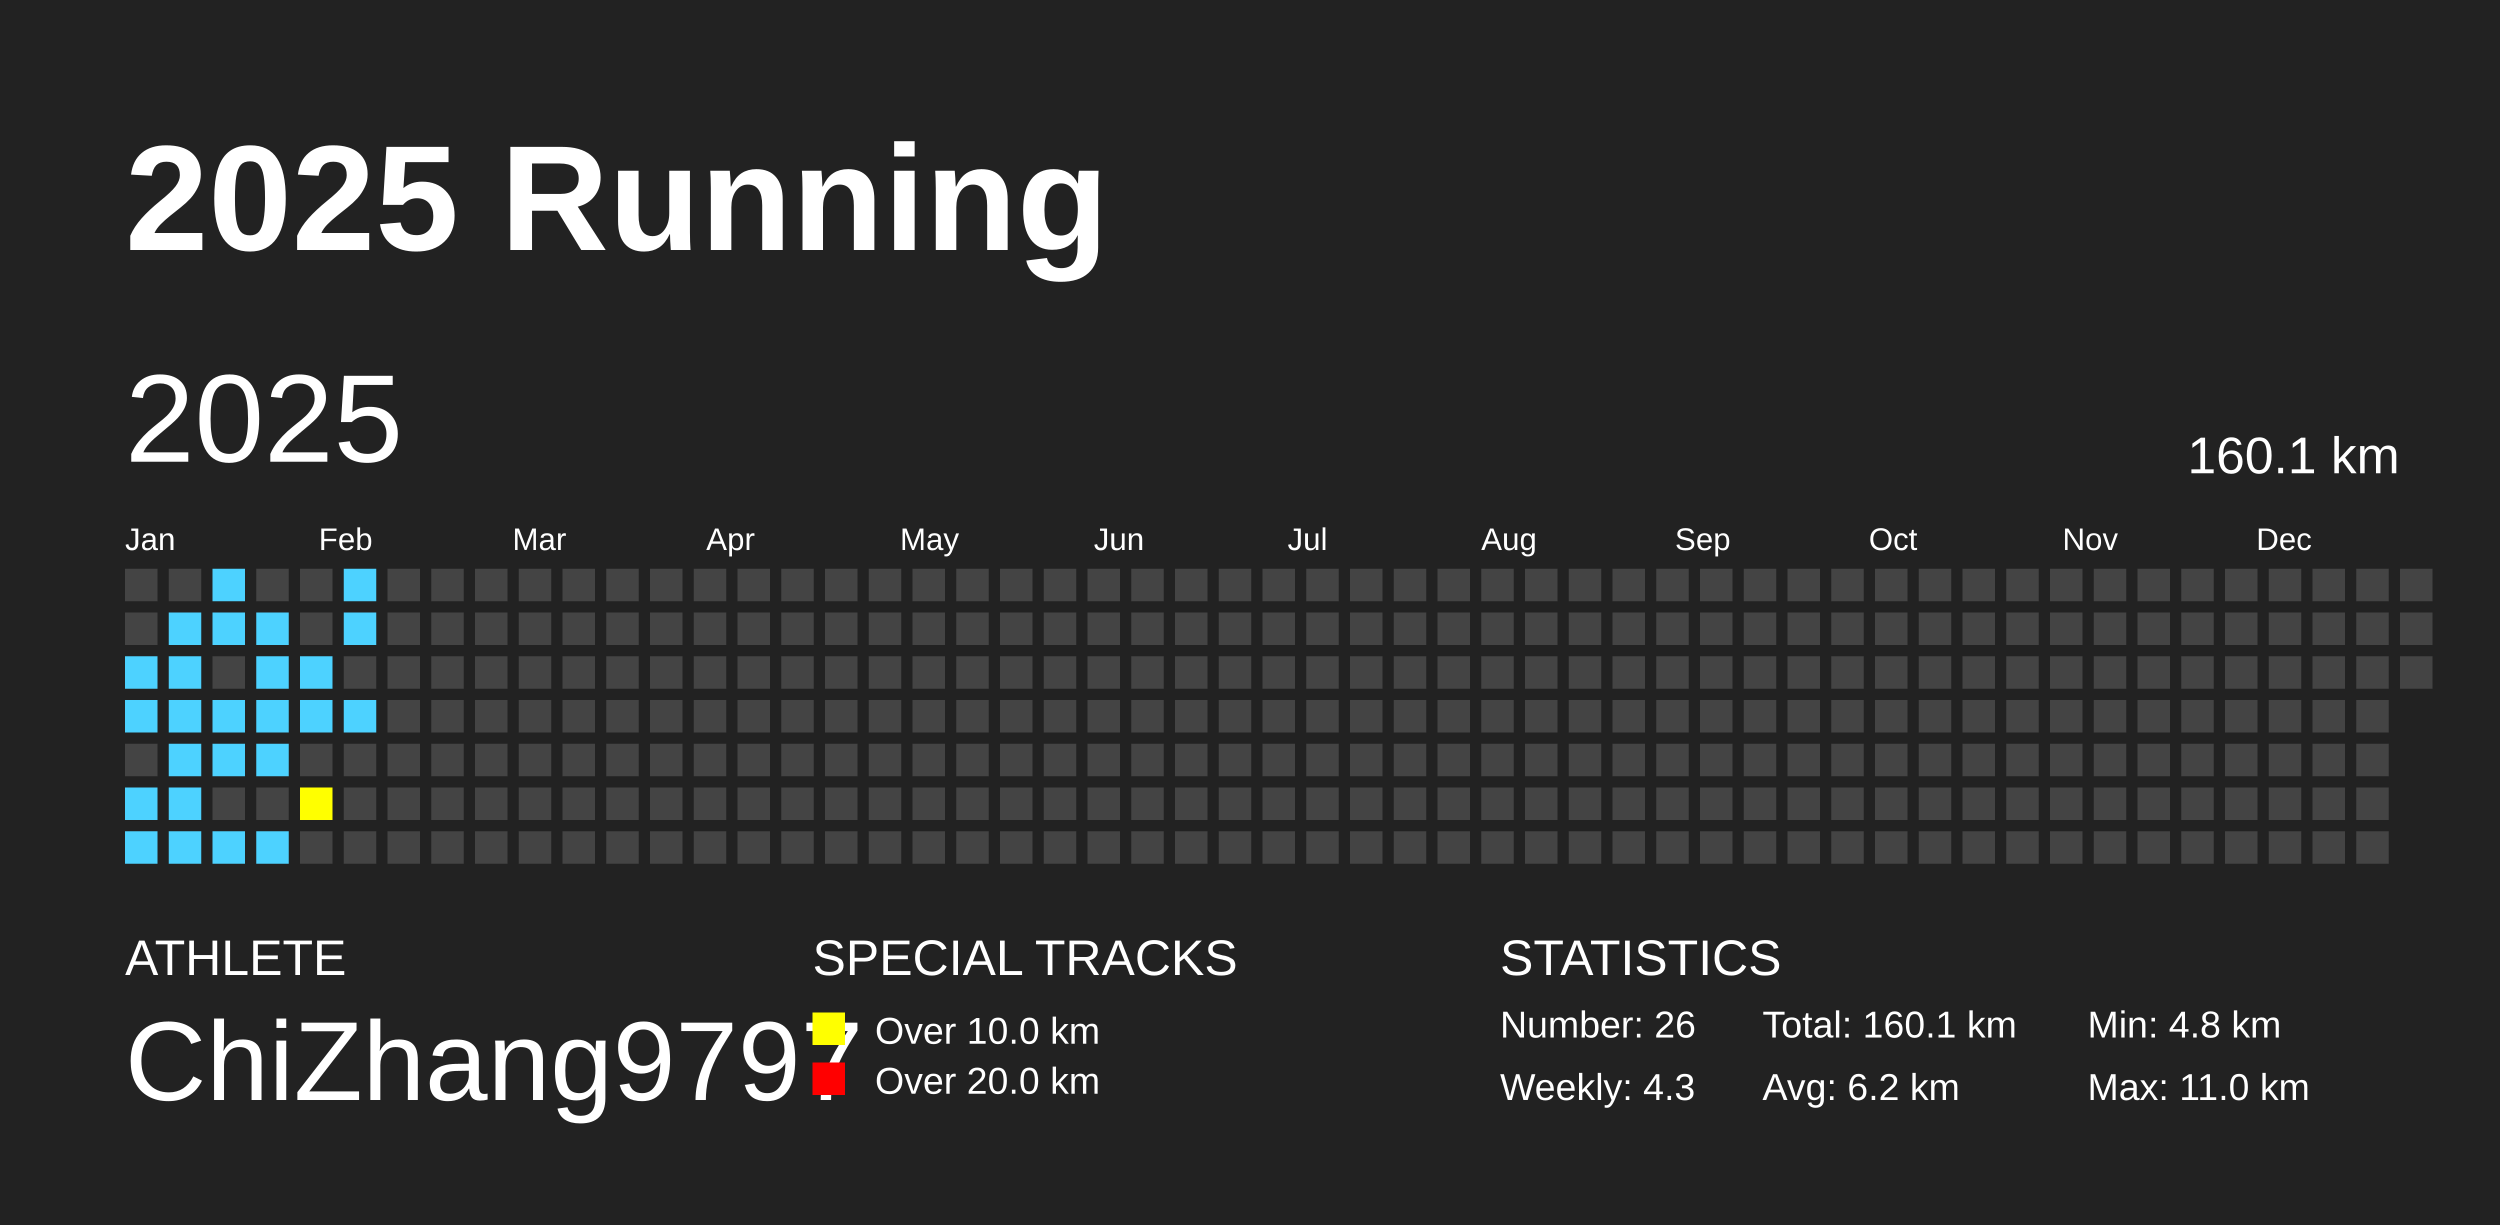
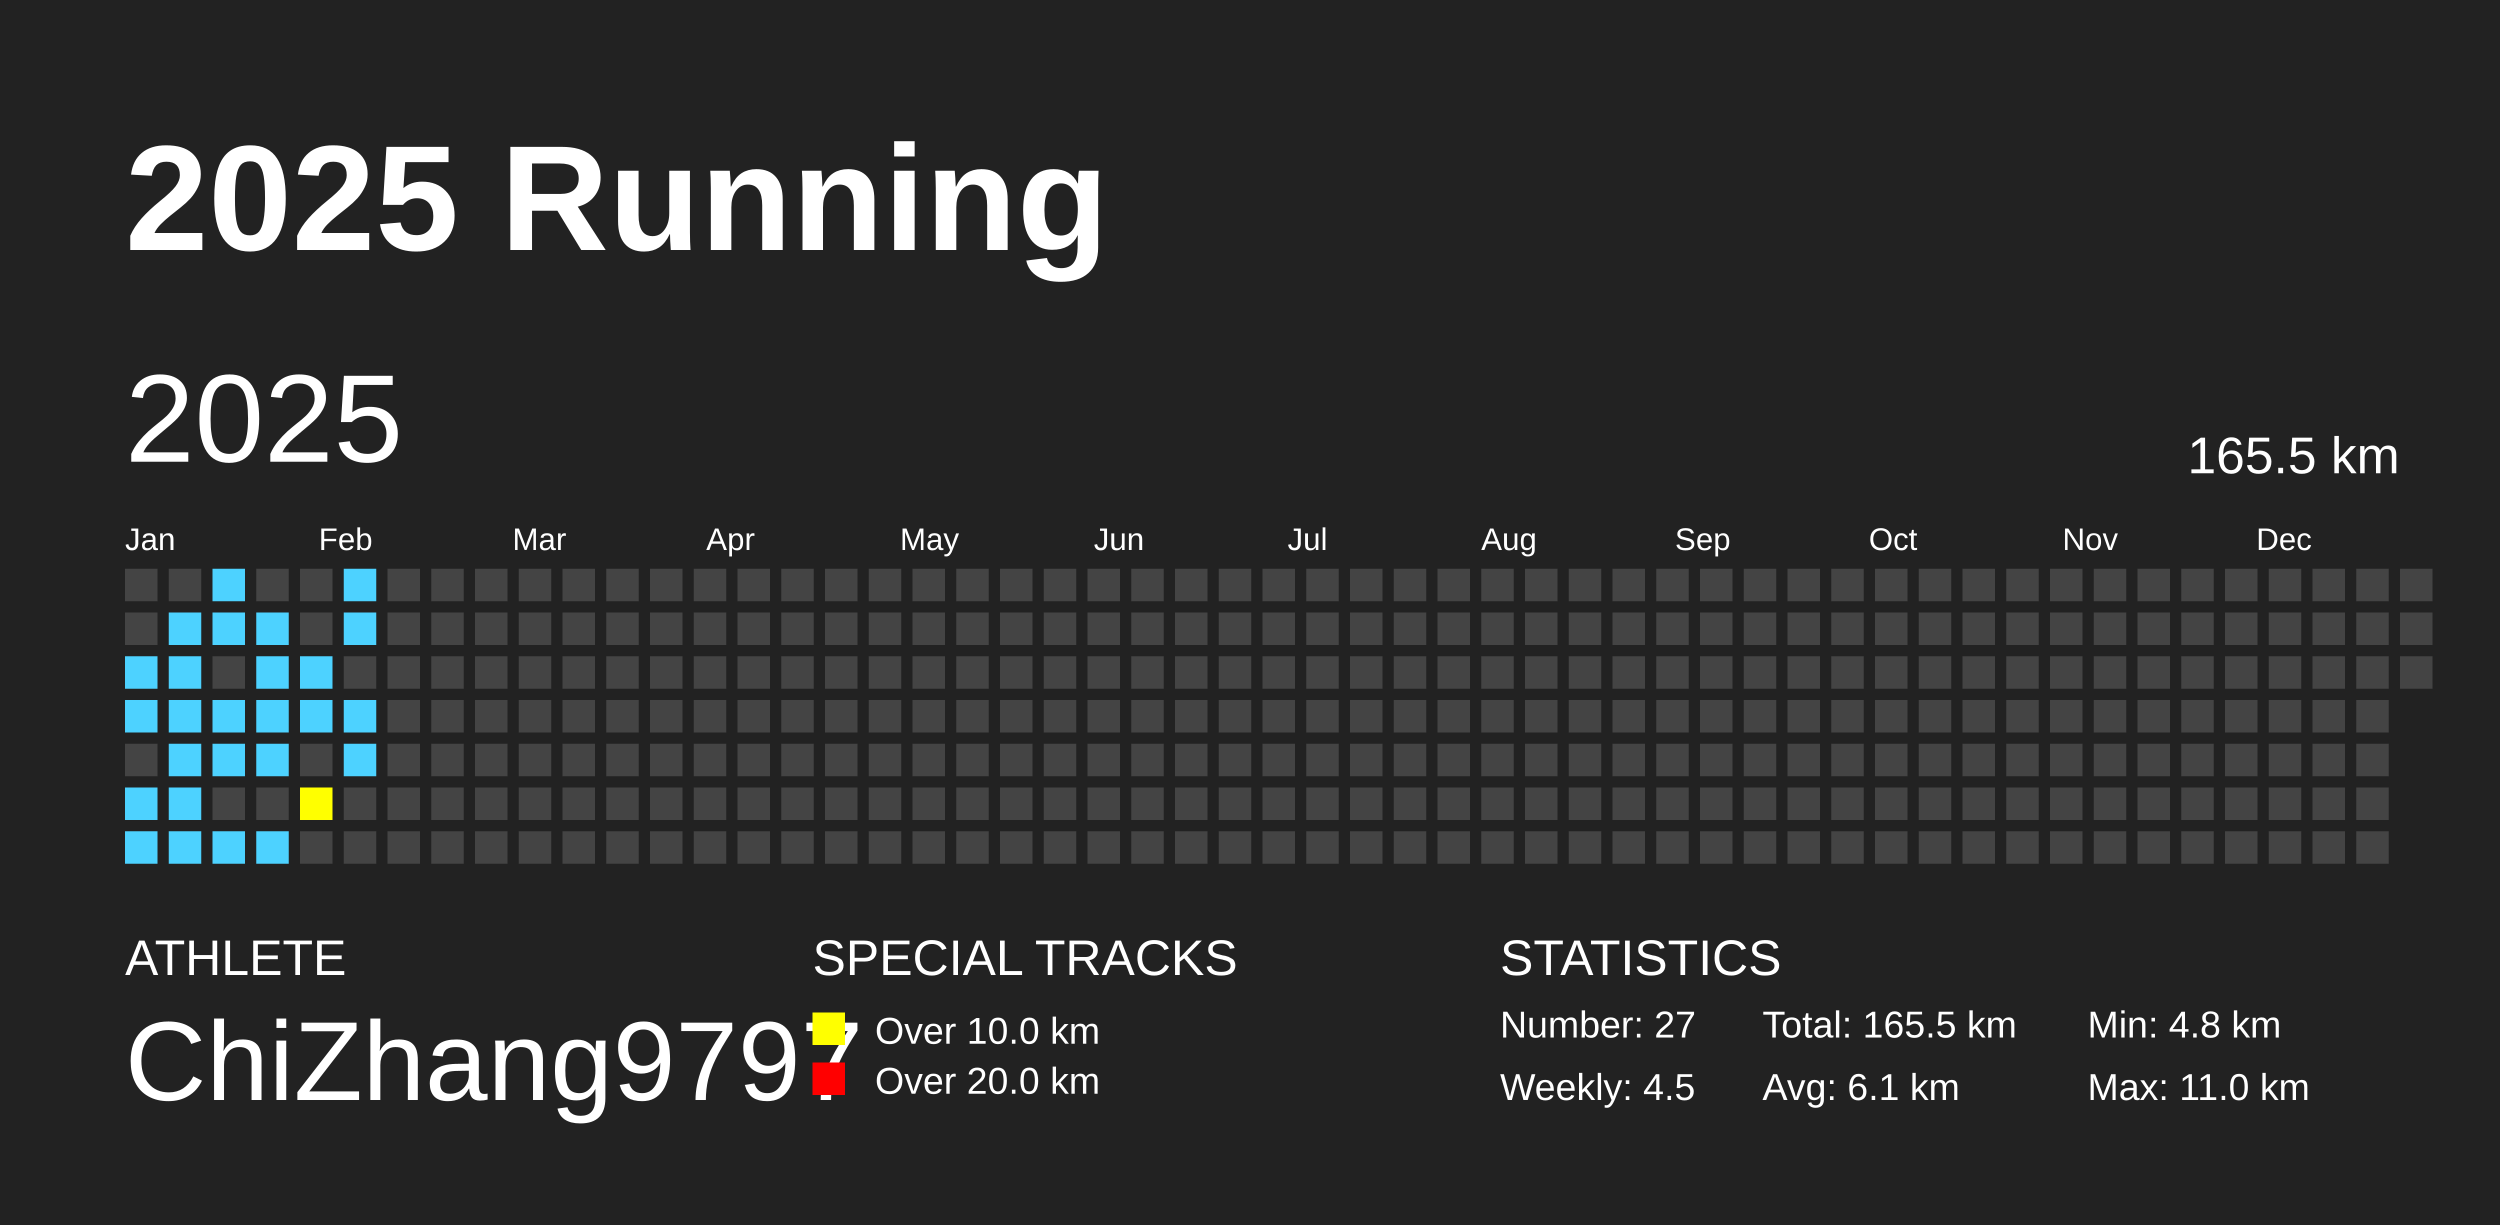
<svg xmlns="http://www.w3.org/2000/svg" baseProfile="full" height="98mm" version="1.1" viewBox="0,0,200,98" width="200mm">
  <defs />
  <rect fill="#222222" height="98" width="200" x="0" y="0" />
  <text fill="#FFFFFF" style="font-size:12px; font-family:Arial; font-weight:bold;" x="10" y="20">2025 Running</text>
  <text fill="#FFFFFF" style="font-size:4px; font-family:Arial" x="10" y="78">ATHLETE</text>
  <text fill="#FFFFFF" style="font-size:9px; font-family:Arial" x="10" y="88">ChiZhang9797</text>
  <text fill="#FFFFFF" style="font-size:4px; font-family:Arial" x="65" y="78">SPECIAL TRACKS</text>
  <rect fill="yellow" height="2.6" width="2.6" x="65" y="81" />
  <text fill="#FFFFFF" style="font-size:3px; font-family:Arial" x="70" y="83.5">Over 10.0 km</text>
  <rect fill="red" height="2.6" width="2.6" x="65" y="85" />
  <text fill="#FFFFFF" style="font-size:3px; font-family:Arial" x="70" y="87.5">Over 20.0 km</text>
  <text fill="#FFFFFF" style="font-size:4px; font-family:Arial" x="120" y="78">STATISTICS</text>
-   <text fill="#FFFFFF" style="font-size:3px; font-family:Arial" x="120" y="83">Number: 26</text>
-   <text fill="#FFFFFF" style="font-size:3px; font-family:Arial" x="120" y="88">Weekly: 4.3</text>
-   <text fill="#FFFFFF" style="font-size:3px; font-family:Arial" x="141" y="83">Total: 160.1 km</text>
-   <text fill="#FFFFFF" style="font-size:3px; font-family:Arial" x="141" y="88">Avg: 6.2 km</text>
+   <text fill="#FFFFFF" style="font-size:3px; font-family:Arial" x="120" y="83">Number: 27</text>
+   <text fill="#FFFFFF" style="font-size:3px; font-family:Arial" x="120" y="88">Weekly: 4.5</text>
+   <text fill="#FFFFFF" style="font-size:3px; font-family:Arial" x="141" y="83">Total: 165.5 km</text>
+   <text fill="#FFFFFF" style="font-size:3px; font-family:Arial" x="141" y="88">Avg: 6.1 km</text>
  <text fill="#FFFFFF" style="font-size:3px; font-family:Arial" x="167" y="83">Min: 4.8 km</text>
  <text fill="#FFFFFF" style="font-size:3px; font-family:Arial" x="167" y="88">Max: 11.0 km</text>
  <text dominant-baseline="hanging" fill="#FFFFFF" style="font-size:10.0px; font-family:Arial;" x="10" y="30">2025</text>
-   <text dominant-baseline="hanging" fill="#FFFFFF" style="font-size:4.125px; font-family:Arial;" x="175" y="35">160.1 km</text>
+   <text dominant-baseline="hanging" fill="#FFFFFF" style="font-size:4.125px; font-family:Arial;" x="175" y="35">165.5 km</text>
  <text fill="#FFFFFF" style="font-size:2.5px; font-family:Arial" x="10.0" y="44">Jan</text>
  <text fill="#FFFFFF" style="font-size:2.5px; font-family:Arial" x="25.5" y="44">Feb</text>
  <text fill="#FFFFFF" style="font-size:2.5px; font-family:Arial" x="41.0" y="44">Mar</text>
  <text fill="#FFFFFF" style="font-size:2.5px; font-family:Arial" x="56.5" y="44">Apr</text>
  <text fill="#FFFFFF" style="font-size:2.5px; font-family:Arial" x="72.0" y="44">May</text>
  <text fill="#FFFFFF" style="font-size:2.5px; font-family:Arial" x="87.5" y="44">Jun</text>
  <text fill="#FFFFFF" style="font-size:2.5px; font-family:Arial" x="103.0" y="44">Jul</text>
  <text fill="#FFFFFF" style="font-size:2.5px; font-family:Arial" x="118.5" y="44">Aug</text>
  <text fill="#FFFFFF" style="font-size:2.5px; font-family:Arial" x="134.0" y="44">Sep</text>
  <text fill="#FFFFFF" style="font-size:2.5px; font-family:Arial" x="149.5" y="44">Oct</text>
  <text fill="#FFFFFF" style="font-size:2.5px; font-family:Arial" x="165.0" y="44">Nov</text>
  <text fill="#FFFFFF" style="font-size:2.5px; font-family:Arial" x="180.5" y="44">Dec</text>
  <rect fill="#444444" height="2.6" width="2.6" x="10.0" y="45.5" />
  <rect fill="#444444" height="2.6" width="2.6" x="10.0" y="49.0" />
  <rect fill="#4DD2FF" height="2.6" width="2.6" x="10.0" y="52.5" />
  <rect fill="#4DD2FF" height="2.6" width="2.6" x="10.0" y="56.0" />
  <rect fill="#444444" height="2.6" width="2.6" x="10.0" y="59.5" />
  <rect fill="#4DD2FF" height="2.6" width="2.6" x="10.0" y="63.0" />
  <rect fill="#4DD2FF" height="2.6" width="2.6" x="10.0" y="66.5" />
  <rect fill="#444444" height="2.6" width="2.6" x="13.5" y="45.5" />
  <rect fill="#4DD2FF" height="2.6" width="2.6" x="13.5" y="49.0" />
  <rect fill="#4DD2FF" height="2.6" width="2.6" x="13.5" y="52.5" />
  <rect fill="#4DD2FF" height="2.6" width="2.6" x="13.5" y="56.0" />
  <rect fill="#4DD2FF" height="2.6" width="2.6" x="13.5" y="59.5" />
  <rect fill="#4DD2FF" height="2.6" width="2.6" x="13.5" y="63.0" />
  <rect fill="#4DD2FF" height="2.6" width="2.6" x="13.5" y="66.5" />
  <rect fill="#4DD2FF" height="2.6" width="2.6" x="17.0" y="45.5" />
  <rect fill="#4DD2FF" height="2.6" width="2.6" x="17.0" y="49.0" />
  <rect fill="#444444" height="2.6" width="2.6" x="17.0" y="52.5" />
  <rect fill="#4DD2FF" height="2.6" width="2.6" x="17.0" y="56.0" />
  <rect fill="#4DD2FF" height="2.6" width="2.6" x="17.0" y="59.5" />
  <rect fill="#444444" height="2.6" width="2.6" x="17.0" y="63.0" />
  <rect fill="#4DD2FF" height="2.6" width="2.6" x="17.0" y="66.5" />
  <rect fill="#444444" height="2.6" width="2.6" x="20.5" y="45.5" />
  <rect fill="#4DD2FF" height="2.6" width="2.6" x="20.5" y="49.0" />
  <rect fill="#4DD2FF" height="2.6" width="2.6" x="20.5" y="52.5" />
  <rect fill="#4DD2FF" height="2.6" width="2.6" x="20.5" y="56.0" />
  <rect fill="#4DD2FF" height="2.6" width="2.6" x="20.5" y="59.5" />
  <rect fill="#444444" height="2.6" width="2.6" x="20.5" y="63.0" />
  <rect fill="#4DD2FF" height="2.6" width="2.6" x="20.5" y="66.5" />
  <rect fill="#444444" height="2.6" width="2.6" x="24.0" y="45.5" />
  <rect fill="#444444" height="2.6" width="2.6" x="24.0" y="49.0" />
  <rect fill="#4DD2FF" height="2.6" width="2.6" x="24.0" y="52.5" />
  <rect fill="#4DD2FF" height="2.6" width="2.6" x="24.0" y="56.0" />
  <rect fill="#444444" height="2.6" width="2.6" x="24.0" y="59.5" />
  <rect fill="yellow" height="2.6" width="2.6" x="24.0" y="63.0" />
  <rect fill="#444444" height="2.6" width="2.6" x="24.0" y="66.5" />
  <rect fill="#4DD2FF" height="2.6" width="2.6" x="27.5" y="45.5" />
  <rect fill="#4DD2FF" height="2.6" width="2.6" x="27.5" y="49.0" />
  <rect fill="#444444" height="2.6" width="2.6" x="27.5" y="52.5" />
  <rect fill="#4DD2FF" height="2.6" width="2.6" x="27.5" y="56.0" />
-   <rect fill="#444444" height="2.6" width="2.6" x="27.5" y="59.5" />
+   <rect fill="#4DD2FF" height="2.6" width="2.6" x="27.5" y="59.5" />
  <rect fill="#444444" height="2.6" width="2.6" x="27.5" y="63.0" />
  <rect fill="#444444" height="2.6" width="2.6" x="27.5" y="66.5" />
  <rect fill="#444444" height="2.6" width="2.6" x="31.0" y="45.5" />
  <rect fill="#444444" height="2.6" width="2.6" x="31.0" y="49.0" />
  <rect fill="#444444" height="2.6" width="2.6" x="31.0" y="52.5" />
  <rect fill="#444444" height="2.6" width="2.6" x="31.0" y="56.0" />
  <rect fill="#444444" height="2.6" width="2.6" x="31.0" y="59.5" />
  <rect fill="#444444" height="2.6" width="2.6" x="31.0" y="63.0" />
  <rect fill="#444444" height="2.6" width="2.6" x="31.0" y="66.5" />
  <rect fill="#444444" height="2.6" width="2.6" x="34.5" y="45.5" />
  <rect fill="#444444" height="2.6" width="2.6" x="34.5" y="49.0" />
  <rect fill="#444444" height="2.6" width="2.6" x="34.5" y="52.5" />
  <rect fill="#444444" height="2.6" width="2.6" x="34.5" y="56.0" />
  <rect fill="#444444" height="2.6" width="2.6" x="34.5" y="59.5" />
  <rect fill="#444444" height="2.6" width="2.6" x="34.5" y="63.0" />
  <rect fill="#444444" height="2.6" width="2.6" x="34.5" y="66.5" />
  <rect fill="#444444" height="2.6" width="2.6" x="38.0" y="45.5" />
  <rect fill="#444444" height="2.6" width="2.6" x="38.0" y="49.0" />
  <rect fill="#444444" height="2.6" width="2.6" x="38.0" y="52.5" />
  <rect fill="#444444" height="2.6" width="2.6" x="38.0" y="56.0" />
  <rect fill="#444444" height="2.6" width="2.6" x="38.0" y="59.5" />
  <rect fill="#444444" height="2.6" width="2.6" x="38.0" y="63.0" />
  <rect fill="#444444" height="2.6" width="2.6" x="38.0" y="66.5" />
  <rect fill="#444444" height="2.6" width="2.6" x="41.5" y="45.5" />
  <rect fill="#444444" height="2.6" width="2.6" x="41.5" y="49.0" />
  <rect fill="#444444" height="2.6" width="2.6" x="41.5" y="52.5" />
  <rect fill="#444444" height="2.6" width="2.6" x="41.5" y="56.0" />
  <rect fill="#444444" height="2.6" width="2.6" x="41.5" y="59.5" />
  <rect fill="#444444" height="2.6" width="2.6" x="41.5" y="63.0" />
  <rect fill="#444444" height="2.6" width="2.6" x="41.5" y="66.5" />
  <rect fill="#444444" height="2.6" width="2.6" x="45.0" y="45.5" />
  <rect fill="#444444" height="2.6" width="2.6" x="45.0" y="49.0" />
  <rect fill="#444444" height="2.6" width="2.6" x="45.0" y="52.5" />
  <rect fill="#444444" height="2.6" width="2.6" x="45.0" y="56.0" />
  <rect fill="#444444" height="2.6" width="2.6" x="45.0" y="59.5" />
  <rect fill="#444444" height="2.6" width="2.6" x="45.0" y="63.0" />
  <rect fill="#444444" height="2.6" width="2.6" x="45.0" y="66.5" />
  <rect fill="#444444" height="2.6" width="2.6" x="48.5" y="45.5" />
  <rect fill="#444444" height="2.6" width="2.6" x="48.5" y="49.0" />
  <rect fill="#444444" height="2.6" width="2.6" x="48.5" y="52.5" />
  <rect fill="#444444" height="2.6" width="2.6" x="48.5" y="56.0" />
  <rect fill="#444444" height="2.6" width="2.6" x="48.5" y="59.5" />
  <rect fill="#444444" height="2.6" width="2.6" x="48.5" y="63.0" />
  <rect fill="#444444" height="2.6" width="2.6" x="48.5" y="66.5" />
  <rect fill="#444444" height="2.6" width="2.6" x="52.0" y="45.5" />
  <rect fill="#444444" height="2.6" width="2.6" x="52.0" y="49.0" />
  <rect fill="#444444" height="2.6" width="2.6" x="52.0" y="52.5" />
  <rect fill="#444444" height="2.6" width="2.6" x="52.0" y="56.0" />
  <rect fill="#444444" height="2.6" width="2.6" x="52.0" y="59.5" />
  <rect fill="#444444" height="2.6" width="2.6" x="52.0" y="63.0" />
  <rect fill="#444444" height="2.6" width="2.6" x="52.0" y="66.5" />
  <rect fill="#444444" height="2.6" width="2.6" x="55.5" y="45.5" />
  <rect fill="#444444" height="2.6" width="2.6" x="55.5" y="49.0" />
  <rect fill="#444444" height="2.6" width="2.6" x="55.5" y="52.5" />
  <rect fill="#444444" height="2.6" width="2.6" x="55.5" y="56.0" />
  <rect fill="#444444" height="2.6" width="2.6" x="55.5" y="59.5" />
  <rect fill="#444444" height="2.6" width="2.6" x="55.5" y="63.0" />
  <rect fill="#444444" height="2.6" width="2.6" x="55.5" y="66.5" />
  <rect fill="#444444" height="2.6" width="2.6" x="59.0" y="45.5" />
  <rect fill="#444444" height="2.6" width="2.6" x="59.0" y="49.0" />
  <rect fill="#444444" height="2.6" width="2.6" x="59.0" y="52.5" />
  <rect fill="#444444" height="2.6" width="2.6" x="59.0" y="56.0" />
  <rect fill="#444444" height="2.6" width="2.6" x="59.0" y="59.5" />
  <rect fill="#444444" height="2.6" width="2.6" x="59.0" y="63.0" />
  <rect fill="#444444" height="2.6" width="2.6" x="59.0" y="66.5" />
  <rect fill="#444444" height="2.6" width="2.6" x="62.5" y="45.5" />
  <rect fill="#444444" height="2.6" width="2.6" x="62.5" y="49.0" />
  <rect fill="#444444" height="2.6" width="2.6" x="62.5" y="52.5" />
  <rect fill="#444444" height="2.6" width="2.6" x="62.5" y="56.0" />
  <rect fill="#444444" height="2.6" width="2.6" x="62.5" y="59.5" />
  <rect fill="#444444" height="2.6" width="2.6" x="62.5" y="63.0" />
  <rect fill="#444444" height="2.6" width="2.6" x="62.5" y="66.5" />
  <rect fill="#444444" height="2.6" width="2.6" x="66.0" y="45.5" />
  <rect fill="#444444" height="2.6" width="2.6" x="66.0" y="49.0" />
  <rect fill="#444444" height="2.6" width="2.6" x="66.0" y="52.5" />
  <rect fill="#444444" height="2.6" width="2.6" x="66.0" y="56.0" />
  <rect fill="#444444" height="2.6" width="2.6" x="66.0" y="59.5" />
  <rect fill="#444444" height="2.6" width="2.6" x="66.0" y="63.0" />
  <rect fill="#444444" height="2.6" width="2.6" x="66.0" y="66.5" />
  <rect fill="#444444" height="2.6" width="2.6" x="69.5" y="45.5" />
  <rect fill="#444444" height="2.6" width="2.6" x="69.5" y="49.0" />
  <rect fill="#444444" height="2.6" width="2.6" x="69.5" y="52.5" />
  <rect fill="#444444" height="2.6" width="2.6" x="69.5" y="56.0" />
  <rect fill="#444444" height="2.6" width="2.6" x="69.5" y="59.5" />
  <rect fill="#444444" height="2.6" width="2.6" x="69.5" y="63.0" />
  <rect fill="#444444" height="2.6" width="2.6" x="69.5" y="66.5" />
  <rect fill="#444444" height="2.6" width="2.6" x="73.0" y="45.5" />
  <rect fill="#444444" height="2.6" width="2.6" x="73.0" y="49.0" />
  <rect fill="#444444" height="2.6" width="2.6" x="73.0" y="52.5" />
  <rect fill="#444444" height="2.6" width="2.6" x="73.0" y="56.0" />
  <rect fill="#444444" height="2.6" width="2.6" x="73.0" y="59.5" />
  <rect fill="#444444" height="2.6" width="2.6" x="73.0" y="63.0" />
  <rect fill="#444444" height="2.6" width="2.6" x="73.0" y="66.5" />
  <rect fill="#444444" height="2.6" width="2.6" x="76.5" y="45.5" />
  <rect fill="#444444" height="2.6" width="2.6" x="76.5" y="49.0" />
  <rect fill="#444444" height="2.6" width="2.6" x="76.5" y="52.5" />
  <rect fill="#444444" height="2.6" width="2.6" x="76.5" y="56.0" />
  <rect fill="#444444" height="2.6" width="2.6" x="76.5" y="59.5" />
  <rect fill="#444444" height="2.6" width="2.6" x="76.5" y="63.0" />
  <rect fill="#444444" height="2.6" width="2.6" x="76.5" y="66.5" />
  <rect fill="#444444" height="2.6" width="2.6" x="80.0" y="45.5" />
  <rect fill="#444444" height="2.6" width="2.6" x="80.0" y="49.0" />
  <rect fill="#444444" height="2.6" width="2.6" x="80.0" y="52.5" />
  <rect fill="#444444" height="2.6" width="2.6" x="80.0" y="56.0" />
  <rect fill="#444444" height="2.6" width="2.6" x="80.0" y="59.5" />
  <rect fill="#444444" height="2.6" width="2.6" x="80.0" y="63.0" />
  <rect fill="#444444" height="2.6" width="2.6" x="80.0" y="66.5" />
  <rect fill="#444444" height="2.6" width="2.6" x="83.5" y="45.5" />
  <rect fill="#444444" height="2.6" width="2.6" x="83.5" y="49.0" />
  <rect fill="#444444" height="2.6" width="2.6" x="83.5" y="52.5" />
  <rect fill="#444444" height="2.6" width="2.6" x="83.5" y="56.0" />
  <rect fill="#444444" height="2.6" width="2.6" x="83.5" y="59.5" />
  <rect fill="#444444" height="2.6" width="2.6" x="83.5" y="63.0" />
  <rect fill="#444444" height="2.6" width="2.6" x="83.5" y="66.5" />
  <rect fill="#444444" height="2.6" width="2.6" x="87.0" y="45.5" />
  <rect fill="#444444" height="2.6" width="2.6" x="87.0" y="49.0" />
  <rect fill="#444444" height="2.6" width="2.6" x="87.0" y="52.5" />
  <rect fill="#444444" height="2.6" width="2.6" x="87.0" y="56.0" />
  <rect fill="#444444" height="2.6" width="2.6" x="87.0" y="59.5" />
  <rect fill="#444444" height="2.6" width="2.6" x="87.0" y="63.0" />
  <rect fill="#444444" height="2.6" width="2.6" x="87.0" y="66.5" />
  <rect fill="#444444" height="2.6" width="2.6" x="90.5" y="45.5" />
  <rect fill="#444444" height="2.6" width="2.6" x="90.5" y="49.0" />
  <rect fill="#444444" height="2.6" width="2.6" x="90.5" y="52.5" />
  <rect fill="#444444" height="2.6" width="2.6" x="90.5" y="56.0" />
  <rect fill="#444444" height="2.6" width="2.6" x="90.5" y="59.5" />
  <rect fill="#444444" height="2.6" width="2.6" x="90.5" y="63.0" />
  <rect fill="#444444" height="2.6" width="2.6" x="90.5" y="66.5" />
  <rect fill="#444444" height="2.6" width="2.6" x="94.0" y="45.5" />
  <rect fill="#444444" height="2.6" width="2.6" x="94.0" y="49.0" />
  <rect fill="#444444" height="2.6" width="2.6" x="94.0" y="52.5" />
  <rect fill="#444444" height="2.6" width="2.6" x="94.0" y="56.0" />
  <rect fill="#444444" height="2.6" width="2.6" x="94.0" y="59.5" />
  <rect fill="#444444" height="2.6" width="2.6" x="94.0" y="63.0" />
  <rect fill="#444444" height="2.6" width="2.6" x="94.0" y="66.5" />
  <rect fill="#444444" height="2.6" width="2.6" x="97.5" y="45.5" />
  <rect fill="#444444" height="2.6" width="2.6" x="97.5" y="49.0" />
  <rect fill="#444444" height="2.6" width="2.6" x="97.5" y="52.5" />
  <rect fill="#444444" height="2.6" width="2.6" x="97.5" y="56.0" />
  <rect fill="#444444" height="2.6" width="2.6" x="97.5" y="59.5" />
  <rect fill="#444444" height="2.6" width="2.6" x="97.5" y="63.0" />
  <rect fill="#444444" height="2.6" width="2.6" x="97.5" y="66.5" />
  <rect fill="#444444" height="2.6" width="2.6" x="101.0" y="45.5" />
  <rect fill="#444444" height="2.6" width="2.6" x="101.0" y="49.0" />
  <rect fill="#444444" height="2.6" width="2.6" x="101.0" y="52.5" />
  <rect fill="#444444" height="2.6" width="2.6" x="101.0" y="56.0" />
  <rect fill="#444444" height="2.6" width="2.6" x="101.0" y="59.5" />
  <rect fill="#444444" height="2.6" width="2.6" x="101.0" y="63.0" />
  <rect fill="#444444" height="2.6" width="2.6" x="101.0" y="66.5" />
  <rect fill="#444444" height="2.6" width="2.6" x="104.5" y="45.5" />
  <rect fill="#444444" height="2.6" width="2.6" x="104.5" y="49.0" />
  <rect fill="#444444" height="2.6" width="2.6" x="104.5" y="52.5" />
  <rect fill="#444444" height="2.6" width="2.6" x="104.5" y="56.0" />
  <rect fill="#444444" height="2.6" width="2.6" x="104.5" y="59.5" />
  <rect fill="#444444" height="2.6" width="2.6" x="104.5" y="63.0" />
  <rect fill="#444444" height="2.6" width="2.6" x="104.5" y="66.5" />
  <rect fill="#444444" height="2.6" width="2.6" x="108.0" y="45.5" />
  <rect fill="#444444" height="2.6" width="2.6" x="108.0" y="49.0" />
  <rect fill="#444444" height="2.6" width="2.6" x="108.0" y="52.5" />
  <rect fill="#444444" height="2.6" width="2.6" x="108.0" y="56.0" />
  <rect fill="#444444" height="2.6" width="2.6" x="108.0" y="59.5" />
  <rect fill="#444444" height="2.6" width="2.6" x="108.0" y="63.0" />
  <rect fill="#444444" height="2.6" width="2.6" x="108.0" y="66.5" />
  <rect fill="#444444" height="2.6" width="2.6" x="111.5" y="45.5" />
  <rect fill="#444444" height="2.6" width="2.6" x="111.5" y="49.0" />
  <rect fill="#444444" height="2.6" width="2.6" x="111.5" y="52.5" />
  <rect fill="#444444" height="2.6" width="2.6" x="111.5" y="56.0" />
  <rect fill="#444444" height="2.6" width="2.6" x="111.5" y="59.5" />
  <rect fill="#444444" height="2.6" width="2.6" x="111.5" y="63.0" />
  <rect fill="#444444" height="2.6" width="2.6" x="111.5" y="66.5" />
  <rect fill="#444444" height="2.6" width="2.6" x="115.0" y="45.5" />
  <rect fill="#444444" height="2.6" width="2.6" x="115.0" y="49.0" />
  <rect fill="#444444" height="2.6" width="2.6" x="115.0" y="52.5" />
  <rect fill="#444444" height="2.6" width="2.6" x="115.0" y="56.0" />
  <rect fill="#444444" height="2.6" width="2.6" x="115.0" y="59.5" />
  <rect fill="#444444" height="2.6" width="2.6" x="115.0" y="63.0" />
  <rect fill="#444444" height="2.6" width="2.6" x="115.0" y="66.5" />
  <rect fill="#444444" height="2.6" width="2.6" x="118.5" y="45.5" />
  <rect fill="#444444" height="2.6" width="2.6" x="118.5" y="49.0" />
  <rect fill="#444444" height="2.6" width="2.6" x="118.5" y="52.5" />
  <rect fill="#444444" height="2.6" width="2.6" x="118.5" y="56.0" />
  <rect fill="#444444" height="2.6" width="2.6" x="118.5" y="59.5" />
  <rect fill="#444444" height="2.6" width="2.6" x="118.5" y="63.0" />
  <rect fill="#444444" height="2.6" width="2.6" x="118.5" y="66.5" />
  <rect fill="#444444" height="2.6" width="2.6" x="122.0" y="45.5" />
  <rect fill="#444444" height="2.6" width="2.6" x="122.0" y="49.0" />
  <rect fill="#444444" height="2.6" width="2.6" x="122.0" y="52.5" />
  <rect fill="#444444" height="2.6" width="2.6" x="122.0" y="56.0" />
  <rect fill="#444444" height="2.6" width="2.6" x="122.0" y="59.5" />
  <rect fill="#444444" height="2.6" width="2.6" x="122.0" y="63.0" />
  <rect fill="#444444" height="2.6" width="2.6" x="122.0" y="66.5" />
  <rect fill="#444444" height="2.6" width="2.6" x="125.5" y="45.5" />
  <rect fill="#444444" height="2.6" width="2.6" x="125.5" y="49.0" />
  <rect fill="#444444" height="2.6" width="2.6" x="125.5" y="52.5" />
  <rect fill="#444444" height="2.6" width="2.6" x="125.5" y="56.0" />
  <rect fill="#444444" height="2.6" width="2.6" x="125.5" y="59.5" />
  <rect fill="#444444" height="2.6" width="2.6" x="125.5" y="63.0" />
  <rect fill="#444444" height="2.6" width="2.6" x="125.5" y="66.5" />
  <rect fill="#444444" height="2.6" width="2.6" x="129.0" y="45.5" />
  <rect fill="#444444" height="2.6" width="2.6" x="129.0" y="49.0" />
  <rect fill="#444444" height="2.6" width="2.6" x="129.0" y="52.5" />
  <rect fill="#444444" height="2.6" width="2.6" x="129.0" y="56.0" />
  <rect fill="#444444" height="2.6" width="2.6" x="129.0" y="59.5" />
  <rect fill="#444444" height="2.6" width="2.6" x="129.0" y="63.0" />
  <rect fill="#444444" height="2.6" width="2.6" x="129.0" y="66.5" />
  <rect fill="#444444" height="2.6" width="2.6" x="132.5" y="45.5" />
  <rect fill="#444444" height="2.6" width="2.6" x="132.5" y="49.0" />
  <rect fill="#444444" height="2.6" width="2.6" x="132.5" y="52.5" />
  <rect fill="#444444" height="2.6" width="2.6" x="132.5" y="56.0" />
  <rect fill="#444444" height="2.6" width="2.6" x="132.5" y="59.5" />
  <rect fill="#444444" height="2.6" width="2.6" x="132.5" y="63.0" />
  <rect fill="#444444" height="2.6" width="2.6" x="132.5" y="66.5" />
  <rect fill="#444444" height="2.6" width="2.6" x="136.0" y="45.5" />
  <rect fill="#444444" height="2.6" width="2.6" x="136.0" y="49.0" />
  <rect fill="#444444" height="2.6" width="2.6" x="136.0" y="52.5" />
  <rect fill="#444444" height="2.6" width="2.6" x="136.0" y="56.0" />
  <rect fill="#444444" height="2.6" width="2.6" x="136.0" y="59.5" />
  <rect fill="#444444" height="2.6" width="2.6" x="136.0" y="63.0" />
  <rect fill="#444444" height="2.6" width="2.6" x="136.0" y="66.5" />
  <rect fill="#444444" height="2.6" width="2.6" x="139.5" y="45.5" />
  <rect fill="#444444" height="2.6" width="2.6" x="139.5" y="49.0" />
  <rect fill="#444444" height="2.6" width="2.6" x="139.5" y="52.5" />
  <rect fill="#444444" height="2.6" width="2.6" x="139.5" y="56.0" />
  <rect fill="#444444" height="2.6" width="2.6" x="139.5" y="59.5" />
  <rect fill="#444444" height="2.6" width="2.6" x="139.5" y="63.0" />
  <rect fill="#444444" height="2.6" width="2.6" x="139.5" y="66.5" />
  <rect fill="#444444" height="2.6" width="2.6" x="143.0" y="45.5" />
  <rect fill="#444444" height="2.6" width="2.6" x="143.0" y="49.0" />
  <rect fill="#444444" height="2.6" width="2.6" x="143.0" y="52.5" />
  <rect fill="#444444" height="2.6" width="2.6" x="143.0" y="56.0" />
  <rect fill="#444444" height="2.6" width="2.6" x="143.0" y="59.5" />
  <rect fill="#444444" height="2.6" width="2.6" x="143.0" y="63.0" />
  <rect fill="#444444" height="2.6" width="2.6" x="143.0" y="66.5" />
  <rect fill="#444444" height="2.6" width="2.6" x="146.5" y="45.5" />
  <rect fill="#444444" height="2.6" width="2.6" x="146.5" y="49.0" />
  <rect fill="#444444" height="2.6" width="2.6" x="146.5" y="52.5" />
  <rect fill="#444444" height="2.6" width="2.6" x="146.5" y="56.0" />
  <rect fill="#444444" height="2.6" width="2.6" x="146.5" y="59.5" />
  <rect fill="#444444" height="2.6" width="2.6" x="146.5" y="63.0" />
  <rect fill="#444444" height="2.6" width="2.6" x="146.5" y="66.5" />
  <rect fill="#444444" height="2.6" width="2.6" x="150.0" y="45.5" />
  <rect fill="#444444" height="2.6" width="2.6" x="150.0" y="49.0" />
  <rect fill="#444444" height="2.6" width="2.6" x="150.0" y="52.5" />
  <rect fill="#444444" height="2.6" width="2.6" x="150.0" y="56.0" />
  <rect fill="#444444" height="2.6" width="2.6" x="150.0" y="59.5" />
  <rect fill="#444444" height="2.6" width="2.6" x="150.0" y="63.0" />
  <rect fill="#444444" height="2.6" width="2.6" x="150.0" y="66.5" />
  <rect fill="#444444" height="2.6" width="2.6" x="153.5" y="45.5" />
  <rect fill="#444444" height="2.6" width="2.6" x="153.5" y="49.0" />
  <rect fill="#444444" height="2.6" width="2.6" x="153.5" y="52.5" />
  <rect fill="#444444" height="2.6" width="2.6" x="153.5" y="56.0" />
  <rect fill="#444444" height="2.6" width="2.6" x="153.5" y="59.5" />
  <rect fill="#444444" height="2.6" width="2.6" x="153.5" y="63.0" />
  <rect fill="#444444" height="2.6" width="2.6" x="153.5" y="66.5" />
  <rect fill="#444444" height="2.6" width="2.6" x="157.0" y="45.5" />
  <rect fill="#444444" height="2.6" width="2.6" x="157.0" y="49.0" />
  <rect fill="#444444" height="2.6" width="2.6" x="157.0" y="52.5" />
  <rect fill="#444444" height="2.6" width="2.6" x="157.0" y="56.0" />
  <rect fill="#444444" height="2.6" width="2.6" x="157.0" y="59.5" />
  <rect fill="#444444" height="2.6" width="2.6" x="157.0" y="63.0" />
  <rect fill="#444444" height="2.6" width="2.6" x="157.0" y="66.5" />
  <rect fill="#444444" height="2.6" width="2.6" x="160.5" y="45.5" />
  <rect fill="#444444" height="2.6" width="2.6" x="160.5" y="49.0" />
  <rect fill="#444444" height="2.6" width="2.6" x="160.5" y="52.5" />
  <rect fill="#444444" height="2.6" width="2.6" x="160.5" y="56.0" />
  <rect fill="#444444" height="2.6" width="2.6" x="160.5" y="59.5" />
  <rect fill="#444444" height="2.6" width="2.6" x="160.5" y="63.0" />
  <rect fill="#444444" height="2.6" width="2.6" x="160.5" y="66.5" />
  <rect fill="#444444" height="2.6" width="2.6" x="164.0" y="45.5" />
  <rect fill="#444444" height="2.6" width="2.6" x="164.0" y="49.0" />
  <rect fill="#444444" height="2.6" width="2.6" x="164.0" y="52.5" />
  <rect fill="#444444" height="2.6" width="2.6" x="164.0" y="56.0" />
  <rect fill="#444444" height="2.6" width="2.6" x="164.0" y="59.5" />
  <rect fill="#444444" height="2.6" width="2.6" x="164.0" y="63.0" />
  <rect fill="#444444" height="2.6" width="2.6" x="164.0" y="66.5" />
  <rect fill="#444444" height="2.6" width="2.6" x="167.5" y="45.5" />
  <rect fill="#444444" height="2.6" width="2.6" x="167.5" y="49.0" />
  <rect fill="#444444" height="2.6" width="2.6" x="167.5" y="52.5" />
  <rect fill="#444444" height="2.6" width="2.6" x="167.5" y="56.0" />
  <rect fill="#444444" height="2.6" width="2.6" x="167.5" y="59.5" />
  <rect fill="#444444" height="2.6" width="2.6" x="167.5" y="63.0" />
  <rect fill="#444444" height="2.6" width="2.6" x="167.5" y="66.5" />
  <rect fill="#444444" height="2.6" width="2.6" x="171.0" y="45.5" />
  <rect fill="#444444" height="2.6" width="2.6" x="171.0" y="49.0" />
  <rect fill="#444444" height="2.6" width="2.6" x="171.0" y="52.5" />
  <rect fill="#444444" height="2.6" width="2.6" x="171.0" y="56.0" />
  <rect fill="#444444" height="2.6" width="2.6" x="171.0" y="59.5" />
  <rect fill="#444444" height="2.6" width="2.6" x="171.0" y="63.0" />
  <rect fill="#444444" height="2.6" width="2.6" x="171.0" y="66.5" />
  <rect fill="#444444" height="2.6" width="2.6" x="174.5" y="45.5" />
  <rect fill="#444444" height="2.6" width="2.6" x="174.5" y="49.0" />
  <rect fill="#444444" height="2.6" width="2.6" x="174.5" y="52.5" />
  <rect fill="#444444" height="2.6" width="2.6" x="174.5" y="56.0" />
  <rect fill="#444444" height="2.6" width="2.6" x="174.5" y="59.5" />
  <rect fill="#444444" height="2.6" width="2.6" x="174.5" y="63.0" />
  <rect fill="#444444" height="2.6" width="2.6" x="174.5" y="66.5" />
  <rect fill="#444444" height="2.6" width="2.6" x="178.0" y="45.5" />
  <rect fill="#444444" height="2.6" width="2.6" x="178.0" y="49.0" />
  <rect fill="#444444" height="2.6" width="2.6" x="178.0" y="52.5" />
  <rect fill="#444444" height="2.6" width="2.6" x="178.0" y="56.0" />
  <rect fill="#444444" height="2.6" width="2.6" x="178.0" y="59.5" />
  <rect fill="#444444" height="2.6" width="2.6" x="178.0" y="63.0" />
  <rect fill="#444444" height="2.6" width="2.6" x="178.0" y="66.5" />
  <rect fill="#444444" height="2.6" width="2.6" x="181.5" y="45.5" />
  <rect fill="#444444" height="2.6" width="2.6" x="181.5" y="49.0" />
  <rect fill="#444444" height="2.6" width="2.6" x="181.5" y="52.5" />
  <rect fill="#444444" height="2.6" width="2.6" x="181.5" y="56.0" />
  <rect fill="#444444" height="2.6" width="2.6" x="181.5" y="59.5" />
  <rect fill="#444444" height="2.6" width="2.6" x="181.5" y="63.0" />
  <rect fill="#444444" height="2.6" width="2.6" x="181.5" y="66.5" />
  <rect fill="#444444" height="2.6" width="2.6" x="185.0" y="45.5" />
  <rect fill="#444444" height="2.6" width="2.6" x="185.0" y="49.0" />
  <rect fill="#444444" height="2.6" width="2.6" x="185.0" y="52.5" />
  <rect fill="#444444" height="2.6" width="2.6" x="185.0" y="56.0" />
  <rect fill="#444444" height="2.6" width="2.6" x="185.0" y="59.5" />
  <rect fill="#444444" height="2.6" width="2.6" x="185.0" y="63.0" />
  <rect fill="#444444" height="2.6" width="2.6" x="185.0" y="66.5" />
  <rect fill="#444444" height="2.6" width="2.6" x="188.5" y="45.5" />
  <rect fill="#444444" height="2.6" width="2.6" x="188.5" y="49.0" />
  <rect fill="#444444" height="2.6" width="2.6" x="188.5" y="52.5" />
  <rect fill="#444444" height="2.6" width="2.6" x="188.5" y="56.0" />
  <rect fill="#444444" height="2.6" width="2.6" x="188.5" y="59.5" />
  <rect fill="#444444" height="2.6" width="2.6" x="188.5" y="63.0" />
  <rect fill="#444444" height="2.6" width="2.6" x="188.5" y="66.5" />
  <rect fill="#444444" height="2.6" width="2.6" x="192.0" y="45.5" />
  <rect fill="#444444" height="2.6" width="2.6" x="192.0" y="49.0" />
  <rect fill="#444444" height="2.6" width="2.6" x="192.0" y="52.5" />
</svg>
